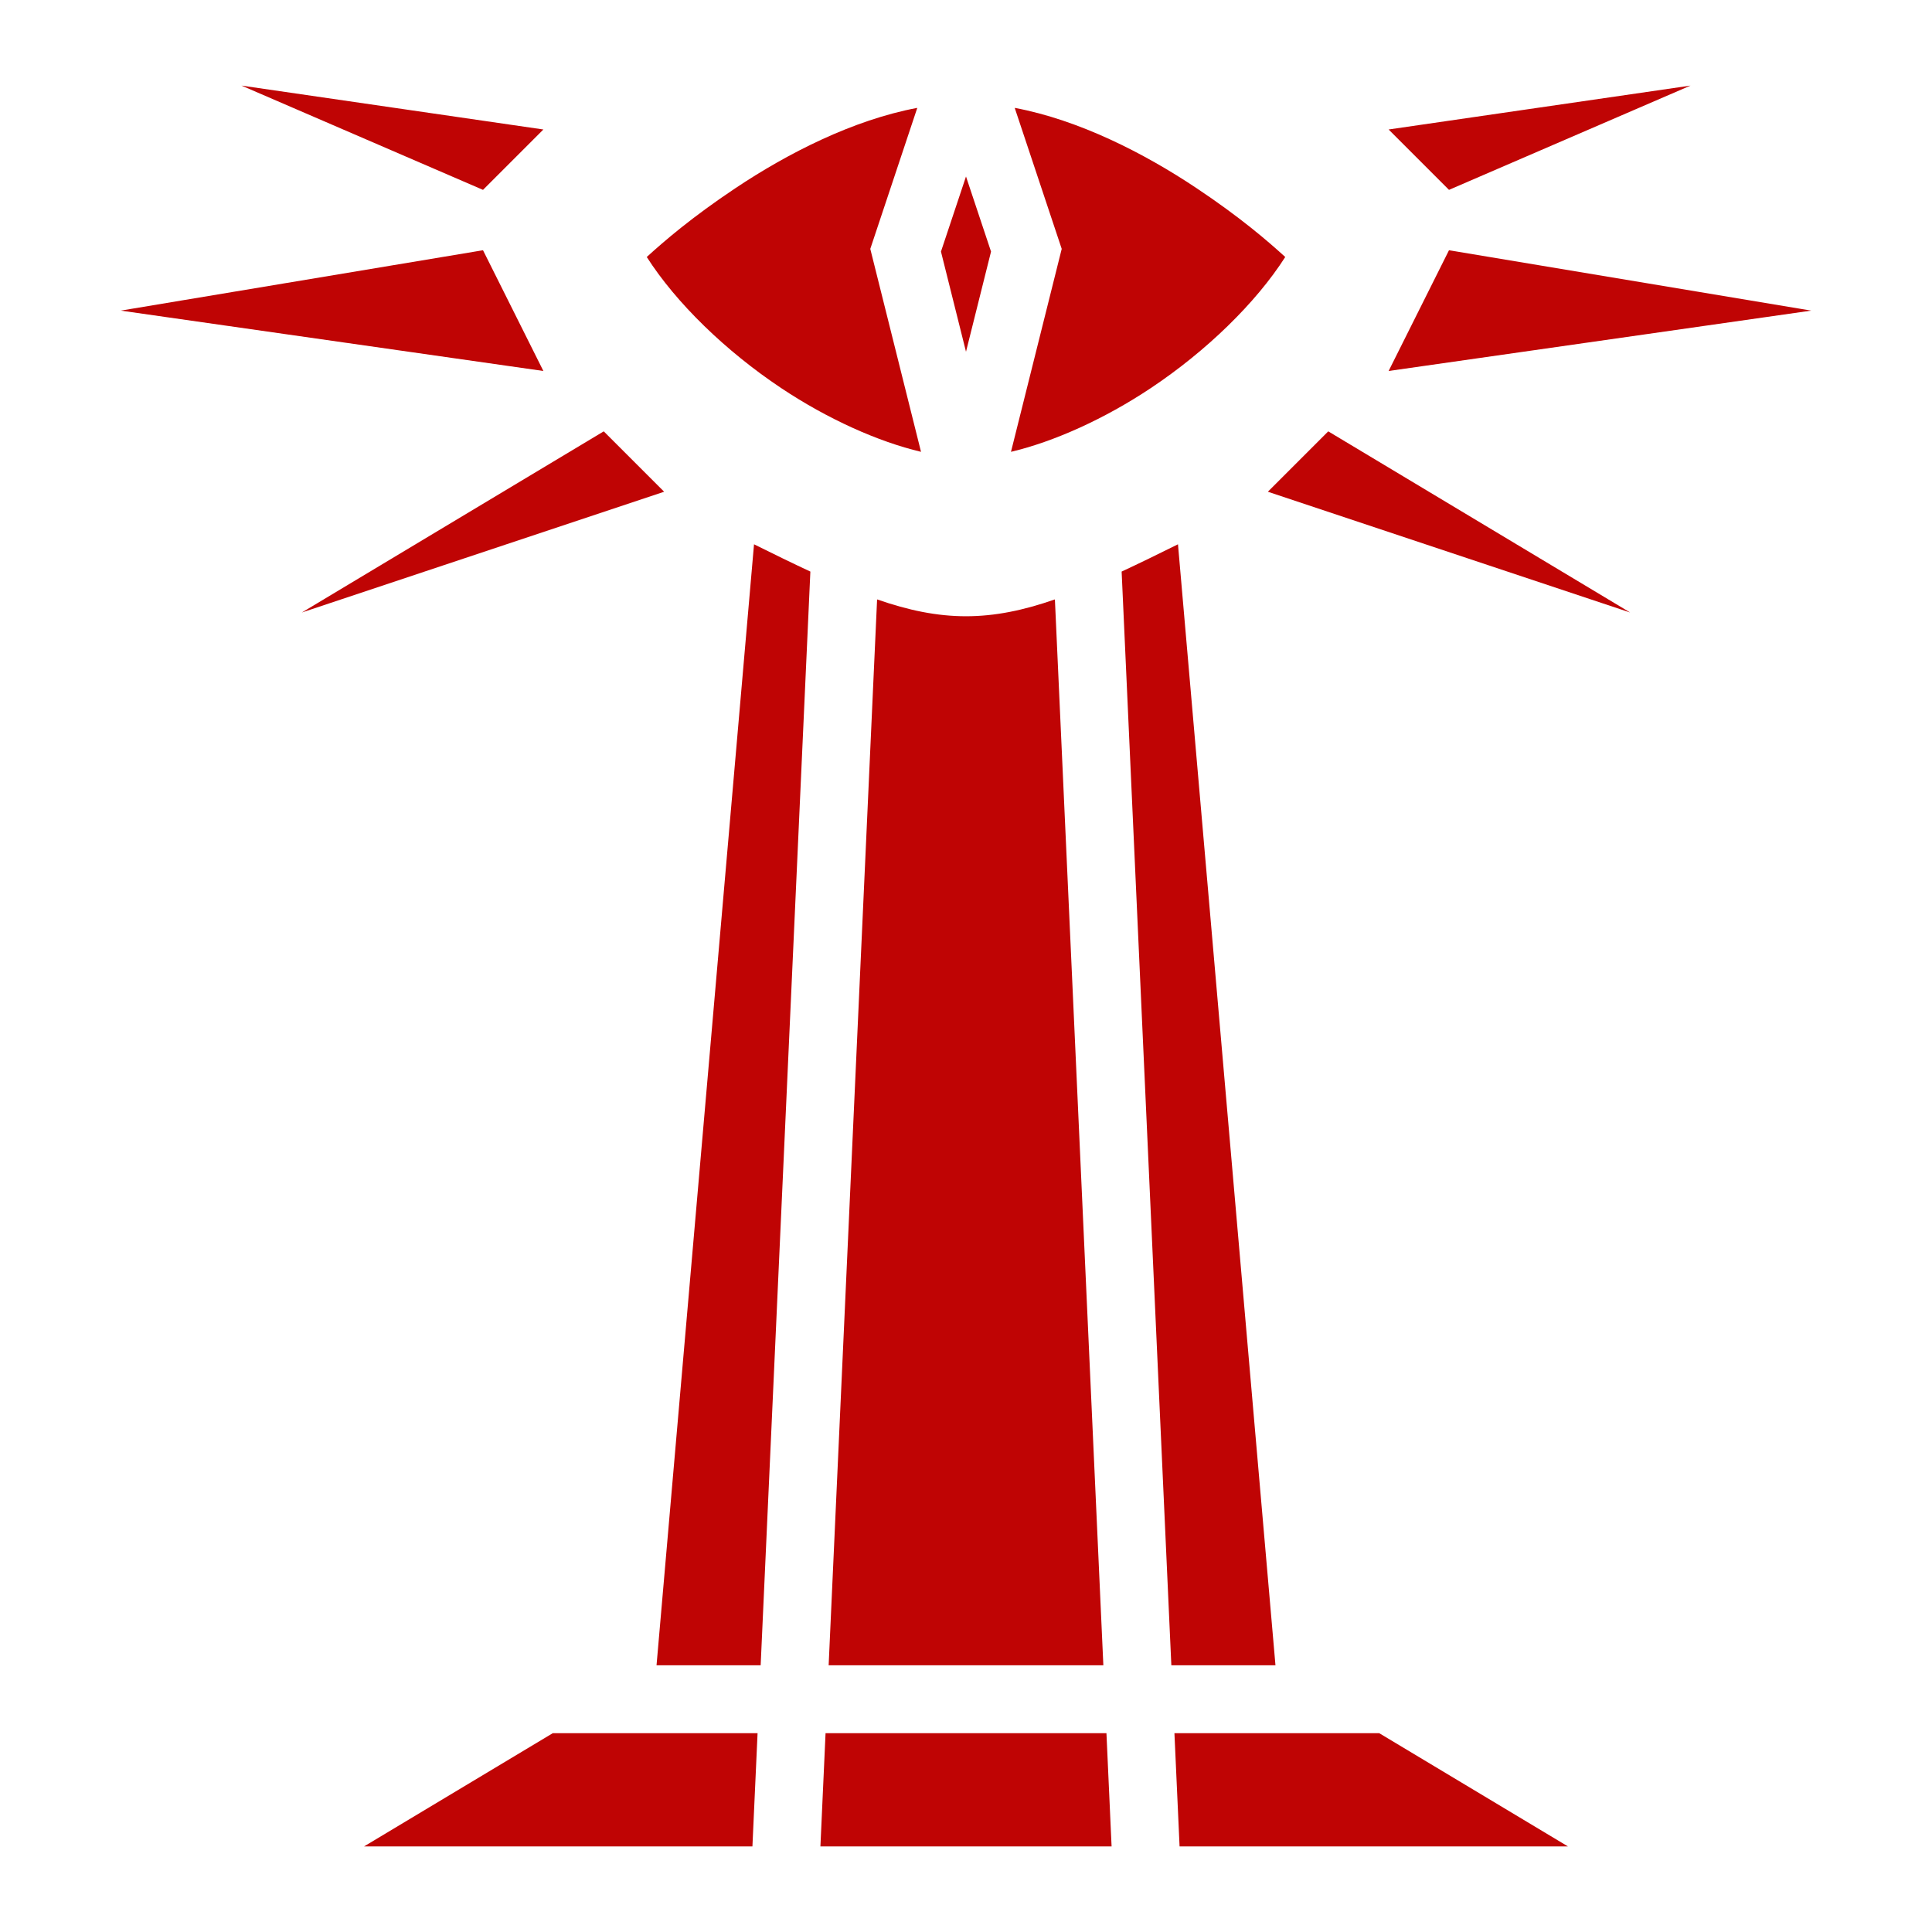
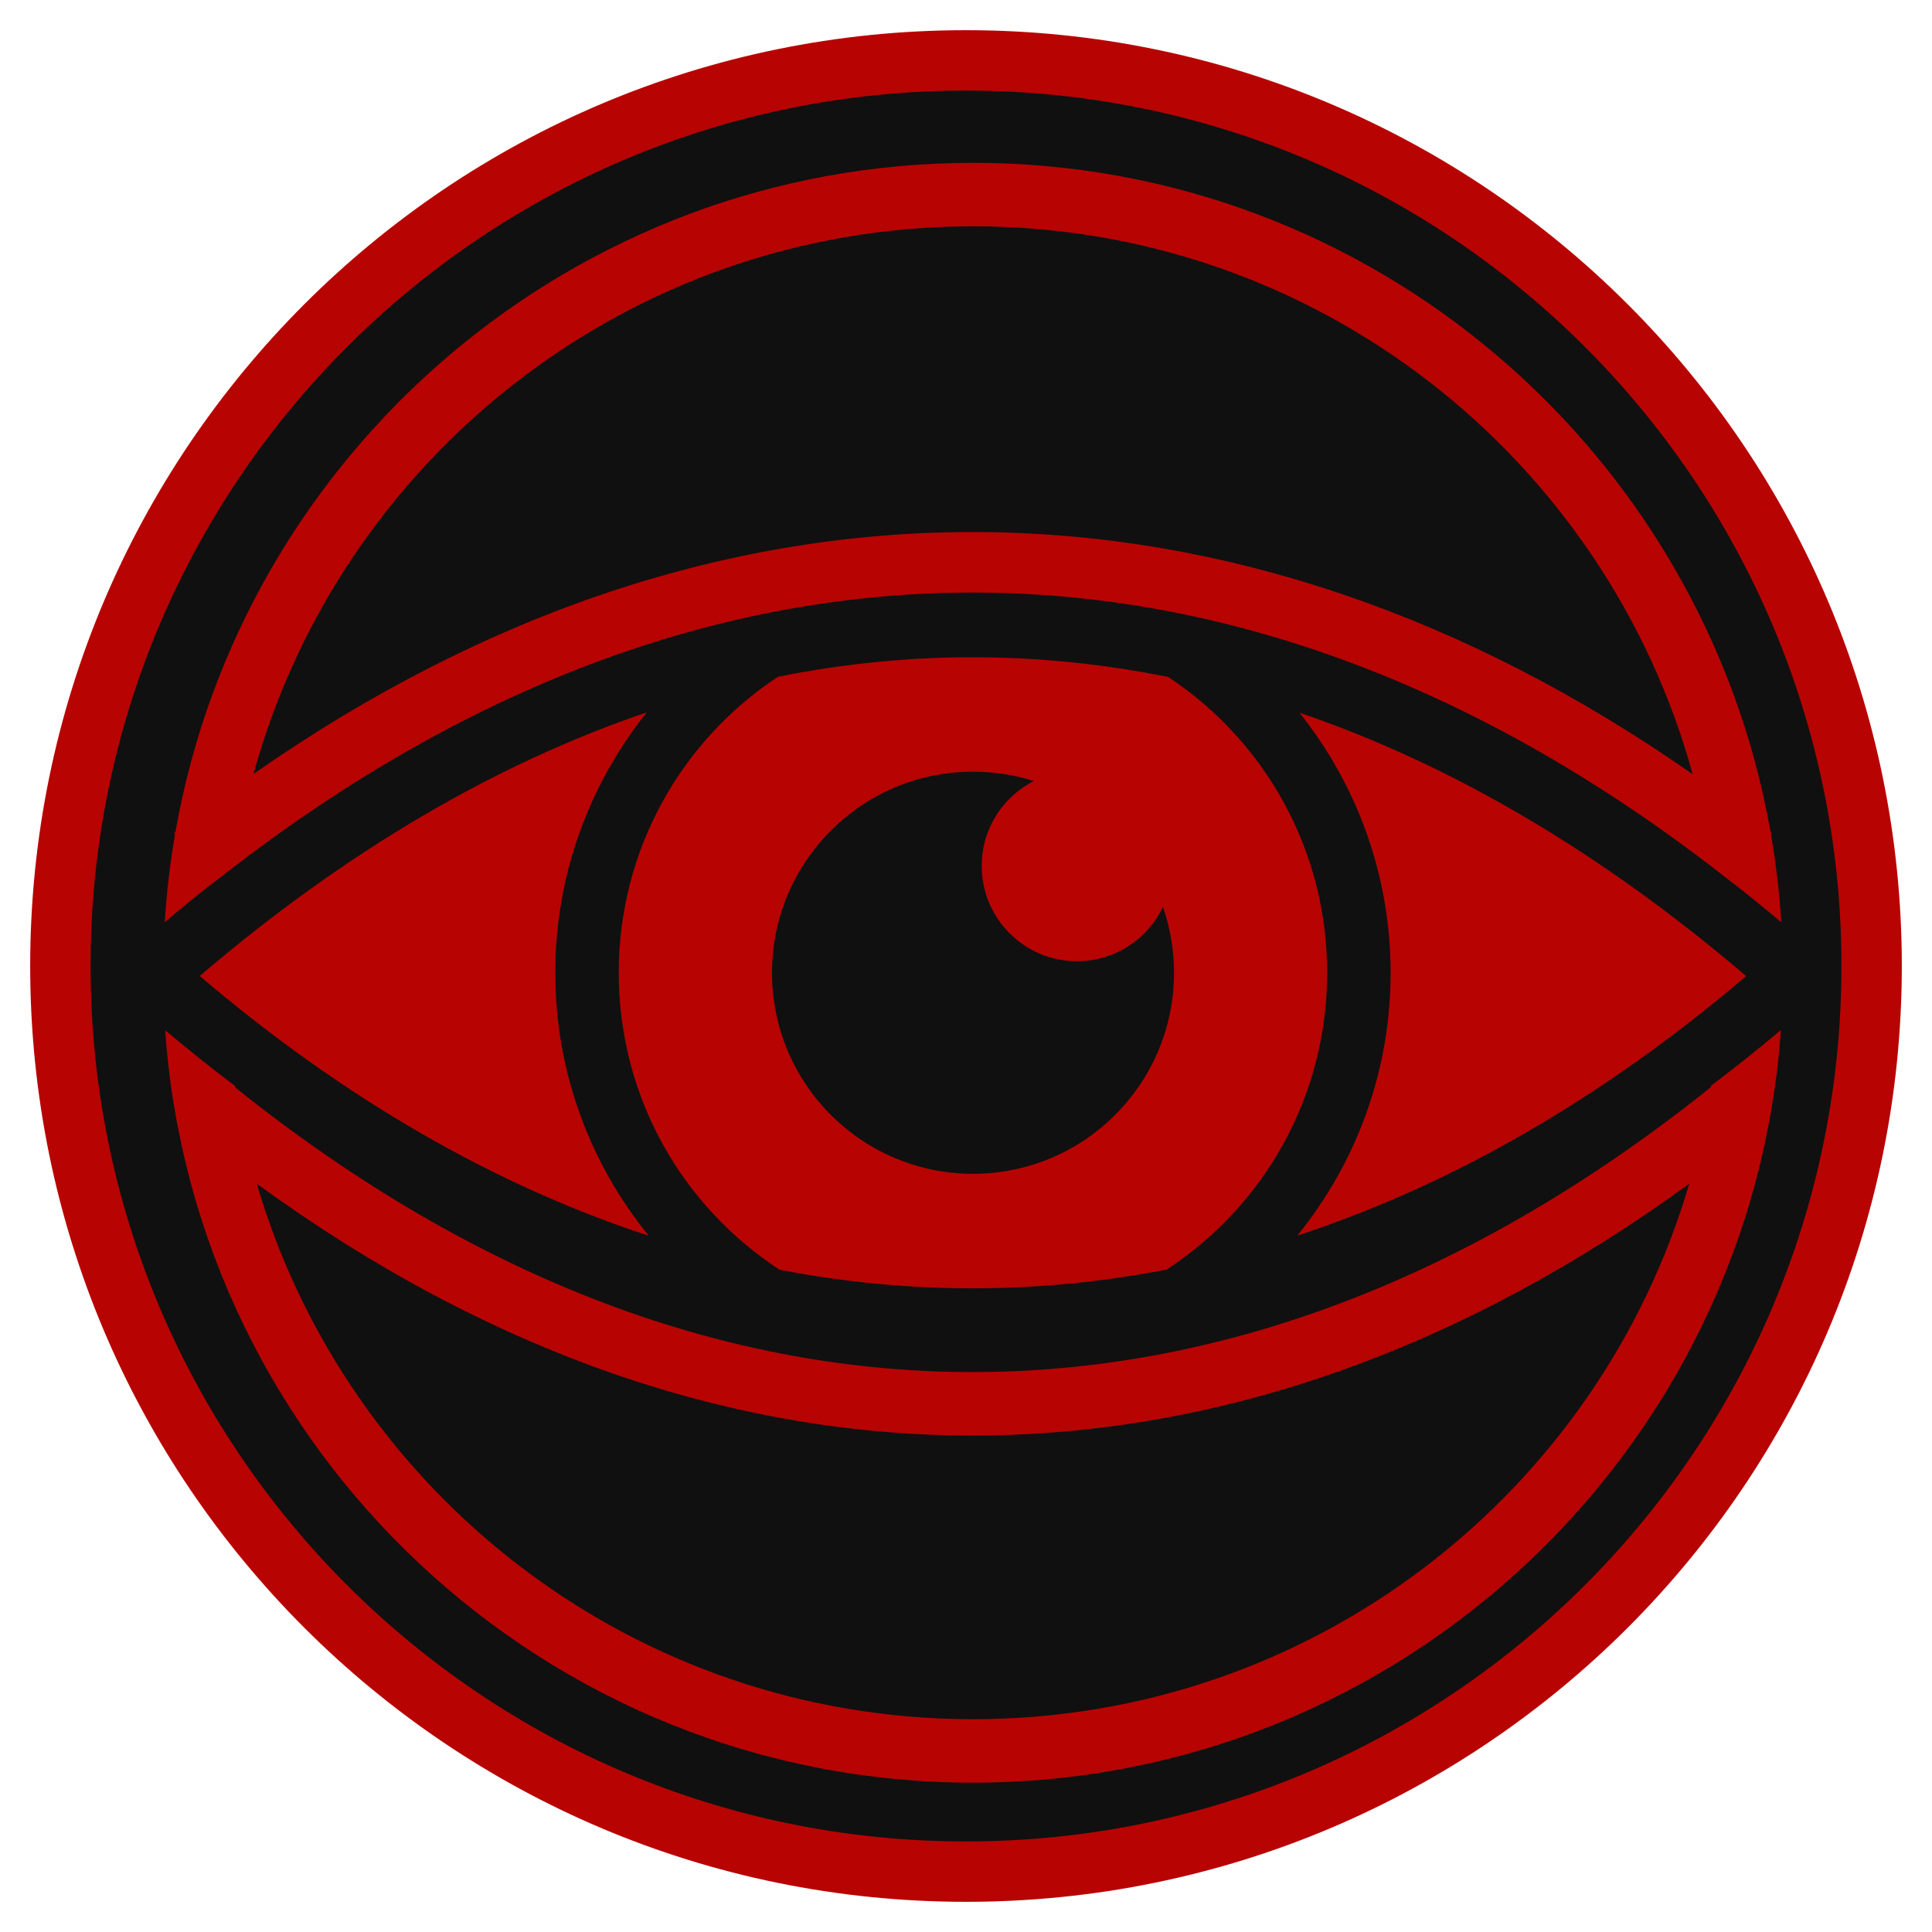
<svg xmlns="http://www.w3.org/2000/svg" style="height: 512px; width: 512px;" viewBox="0 0 512 512">
+   <defs>
+     <clipPath id="icon-bg">
+       <circle cx="256" cy="256" r="240" fill="#101010" fill-opacity="1" stroke="#b80303" stroke-opacity="1" stroke-width="16" transform="translate(-25.6, -25.6) scale(1.1, 1.1) rotate(0, 256, 256) skewX(0) skewY(0)" />
+     </clipPath>
+   </defs>
+   <circle cx="256" cy="256" r="240" fill="#101010" fill-opacity="1" stroke="#b80303" stroke-opacity="1" stroke-width="16" />
  <g class="" style="" transform="translate(0,0)">
-     <path d="m64 22.683 64 27.632 16-16zm384 0-80 11.632 16 16zm-204.908 5.902c-17.084 3.209-34.355 12.056-48.1 21.219-11.706 7.804-19.017 14.13-23.594 18.302 7.8 12.21 20.963 24.967 35.594 34.721 12.313 8.209 25.698 14.22 37.088 16.912l-13.445-53.783zm25.816 0 12.457 37.371-13.445 53.783c11.39-2.692 24.775-8.703 37.088-16.912 14.631-9.754 27.793-22.512 35.594-34.72-4.577-4.173-11.888-10.5-23.594-18.303-13.745-9.163-31.016-18.01-48.1-21.219zM256 46.771l-6.635 19.904L256 93.214l6.635-26.54zM128 66.315l-96 16 112 16zm256 0-16 32 112-16zm-224 48-80 48 96-32zm192 0-16 16 96 32zm-152.178 29.928-25.834 297.074h27.594l13.174-289.845c-4.634-2.16-9.539-4.546-14.934-7.229zm112.356 0c-5.395 2.683-10.3 5.069-14.934 7.229l13.174 289.845h27.594zm-79.739 14.608L219.6 441.317h72.8l-12.84-282.466c-8.328 2.898-15.853 4.462-23.56 4.462-7.707 0-15.232-1.564-23.56-4.462zm-85.943 300.462-50.008 30.004H199.4l1.364-30.004zm72.285 0-1.363 30.004h77.164l-1.363-30.004zm92.455 0 1.364 30.004h102.912l-50.004-30.004z" fill="#bf0404" fill-opacity="1" />
+     <path d="M258.063 19.5c-117.45 0-215.188 85.162-234.844 197.03l-.44.345.314.406a238.704 238.704 0 0 0-3.032 25.814c4.73-4 9.484-7.87 14.25-11.625l.063.06c146.48-115.9 305.707-112.07 447.344 0l.03-.03c4.787 3.76 9.572 7.615 14.313 11.625a238.268 238.268 0 0 0-3.032-25.875l.283-.375c-.135-.106-.272-.206-.407-.313C473.26 104.68 375.522 19.5 258.062 19.5zm0 18.688c101.242 0 186.342 68.277 211.906 161.343-66.862-46.73-138.216-70.87-210.064-71.31-72.09-.444-144.657 22.953-213.72 71.25 25.59-93.032 110.66-161.282 211.876-161.282zm1.843 126.906c-19.728-.138-39.508 1.77-59.28 5.75-28.27 18.638-46.876 50.68-46.876 87.156 0 36.69 18.828 68.857 47.375 87.438 19.428 3.744 38.904 5.57 58.344 5.468 18.58-.098 37.148-1.952 55.624-5.53 28.473-18.593 47.25-50.737 47.25-87.376 0-36.436-18.573-68.447-46.78-87.094-18.504-3.747-37.068-5.682-55.658-5.812zM162 181.314c-44.358 15.08-88.47 40.774-131.625 77.624 42.734 36.39 87.183 61.755 132.22 76.5-17.2-21.155-27.532-48.113-27.532-77.438 0-28.983 10.098-55.64 26.937-76.688zm192.188.092C370.976 202.44 381.03 229.06 381.03 258c0 29.296-10.305 56.23-27.467 77.375 45.355-14.86 89.806-40.357 132.156-76.406-42.67-36.427-86.778-62.318-131.533-77.564zm-96.125 17.375c6.243 0 12.255.957 17.906 2.75-9.1 4.638-15.345 14.09-15.345 25 0 15.492 12.572 28.064 28.063 28.064 11.16 0 20.795-6.534 25.312-15.97a59.072 59.072 0 0 1 3.25 19.376c0 32.69-26.498 59.188-59.188 59.188S198.875 290.69 198.875 258s26.498-59.22 59.188-59.22zm237.875 76.095a488.107 488.107 0 0 1-20.594 16.406c-.022.147-.04.293-.063.44-68.965 55.238-142.036 83.367-215.467 83.842-73.467.476-147.678-26.688-218.97-83.78-.022-.146-.04-.292-.062-.438a490.628 490.628 0 0 1-20.593-16.438C28.874 398.63 132.153 496.47 258.063 496.47c125.92 0 229.204-97.856 237.875-221.595zm-448.782 45.22c68.69 50.006 140.915 74.62 212.78 74.155 71.622-.463 142.556-25.776 209.033-74.156-26.753 91.21-110.98 157.687-210.908 157.687-99.92 0-184.145-66.49-210.906-157.686z" fill="#b80303" clip-path="url(#icon-bg)" transform="translate(25.6, 25.6) scale(0.9, 0.9) rotate(0, 256, 256) skewX(0) skewY(0)" fill-opacity="1" />
  </g>
</svg>
